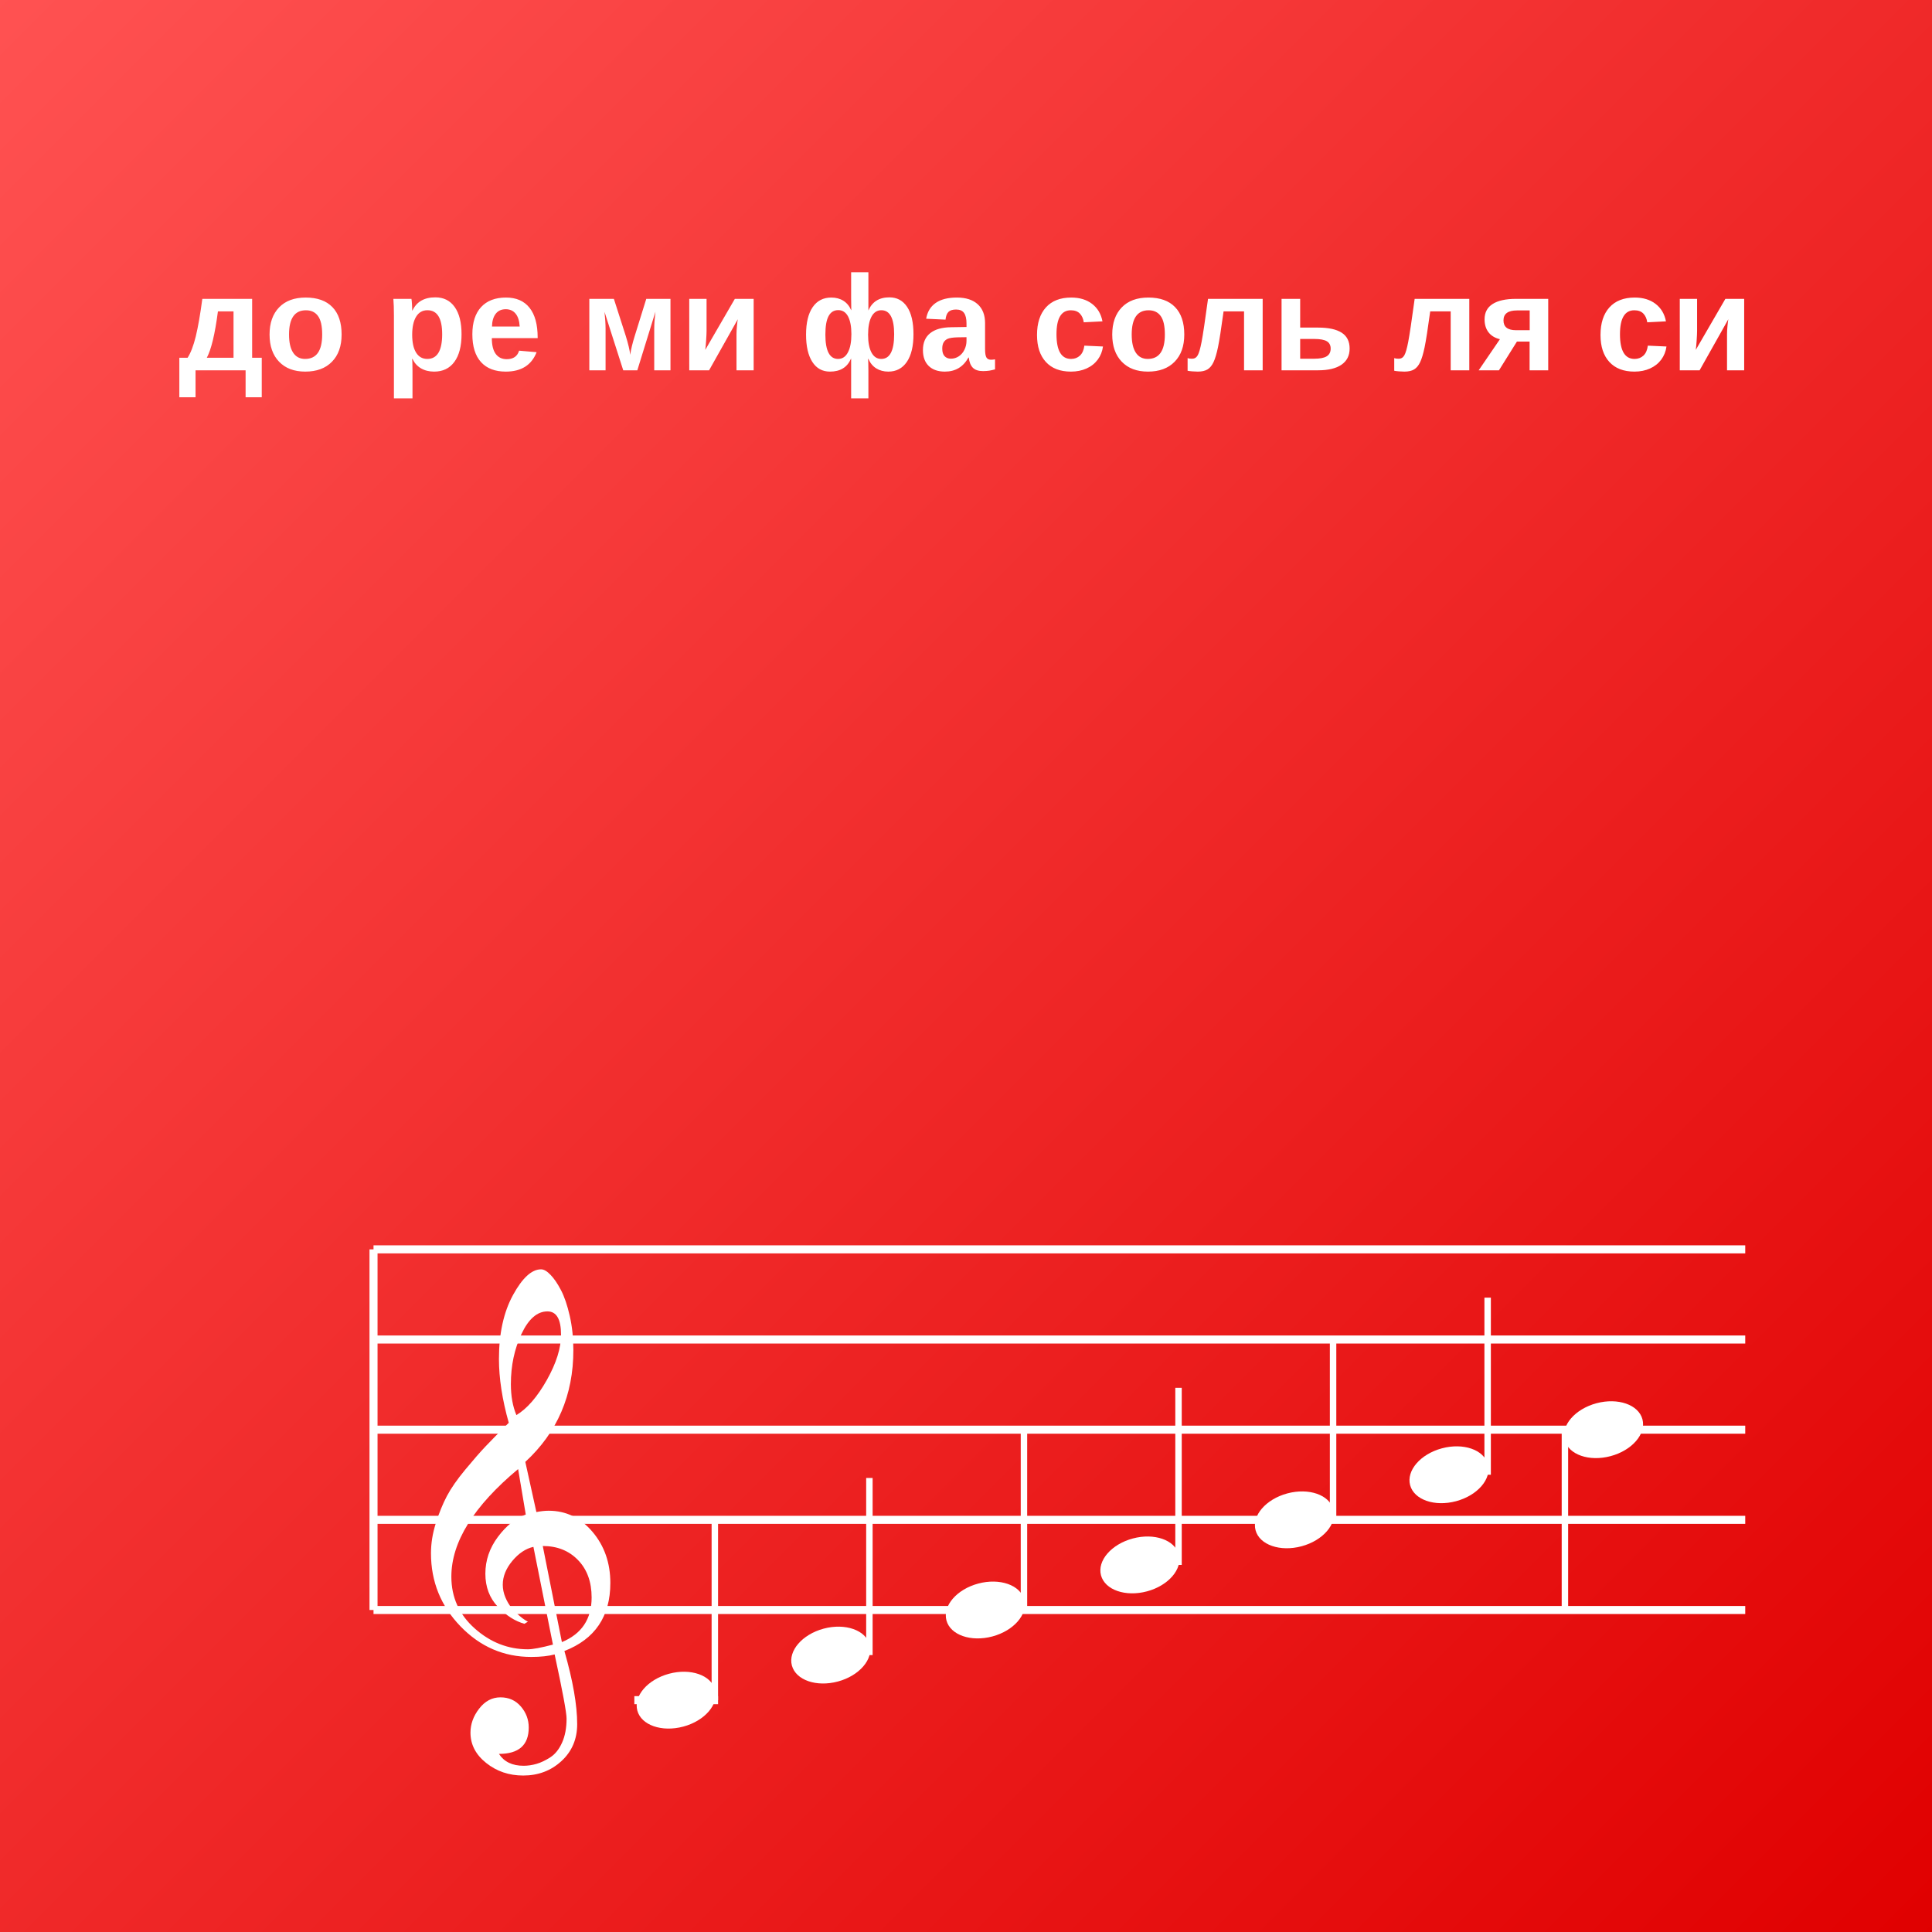
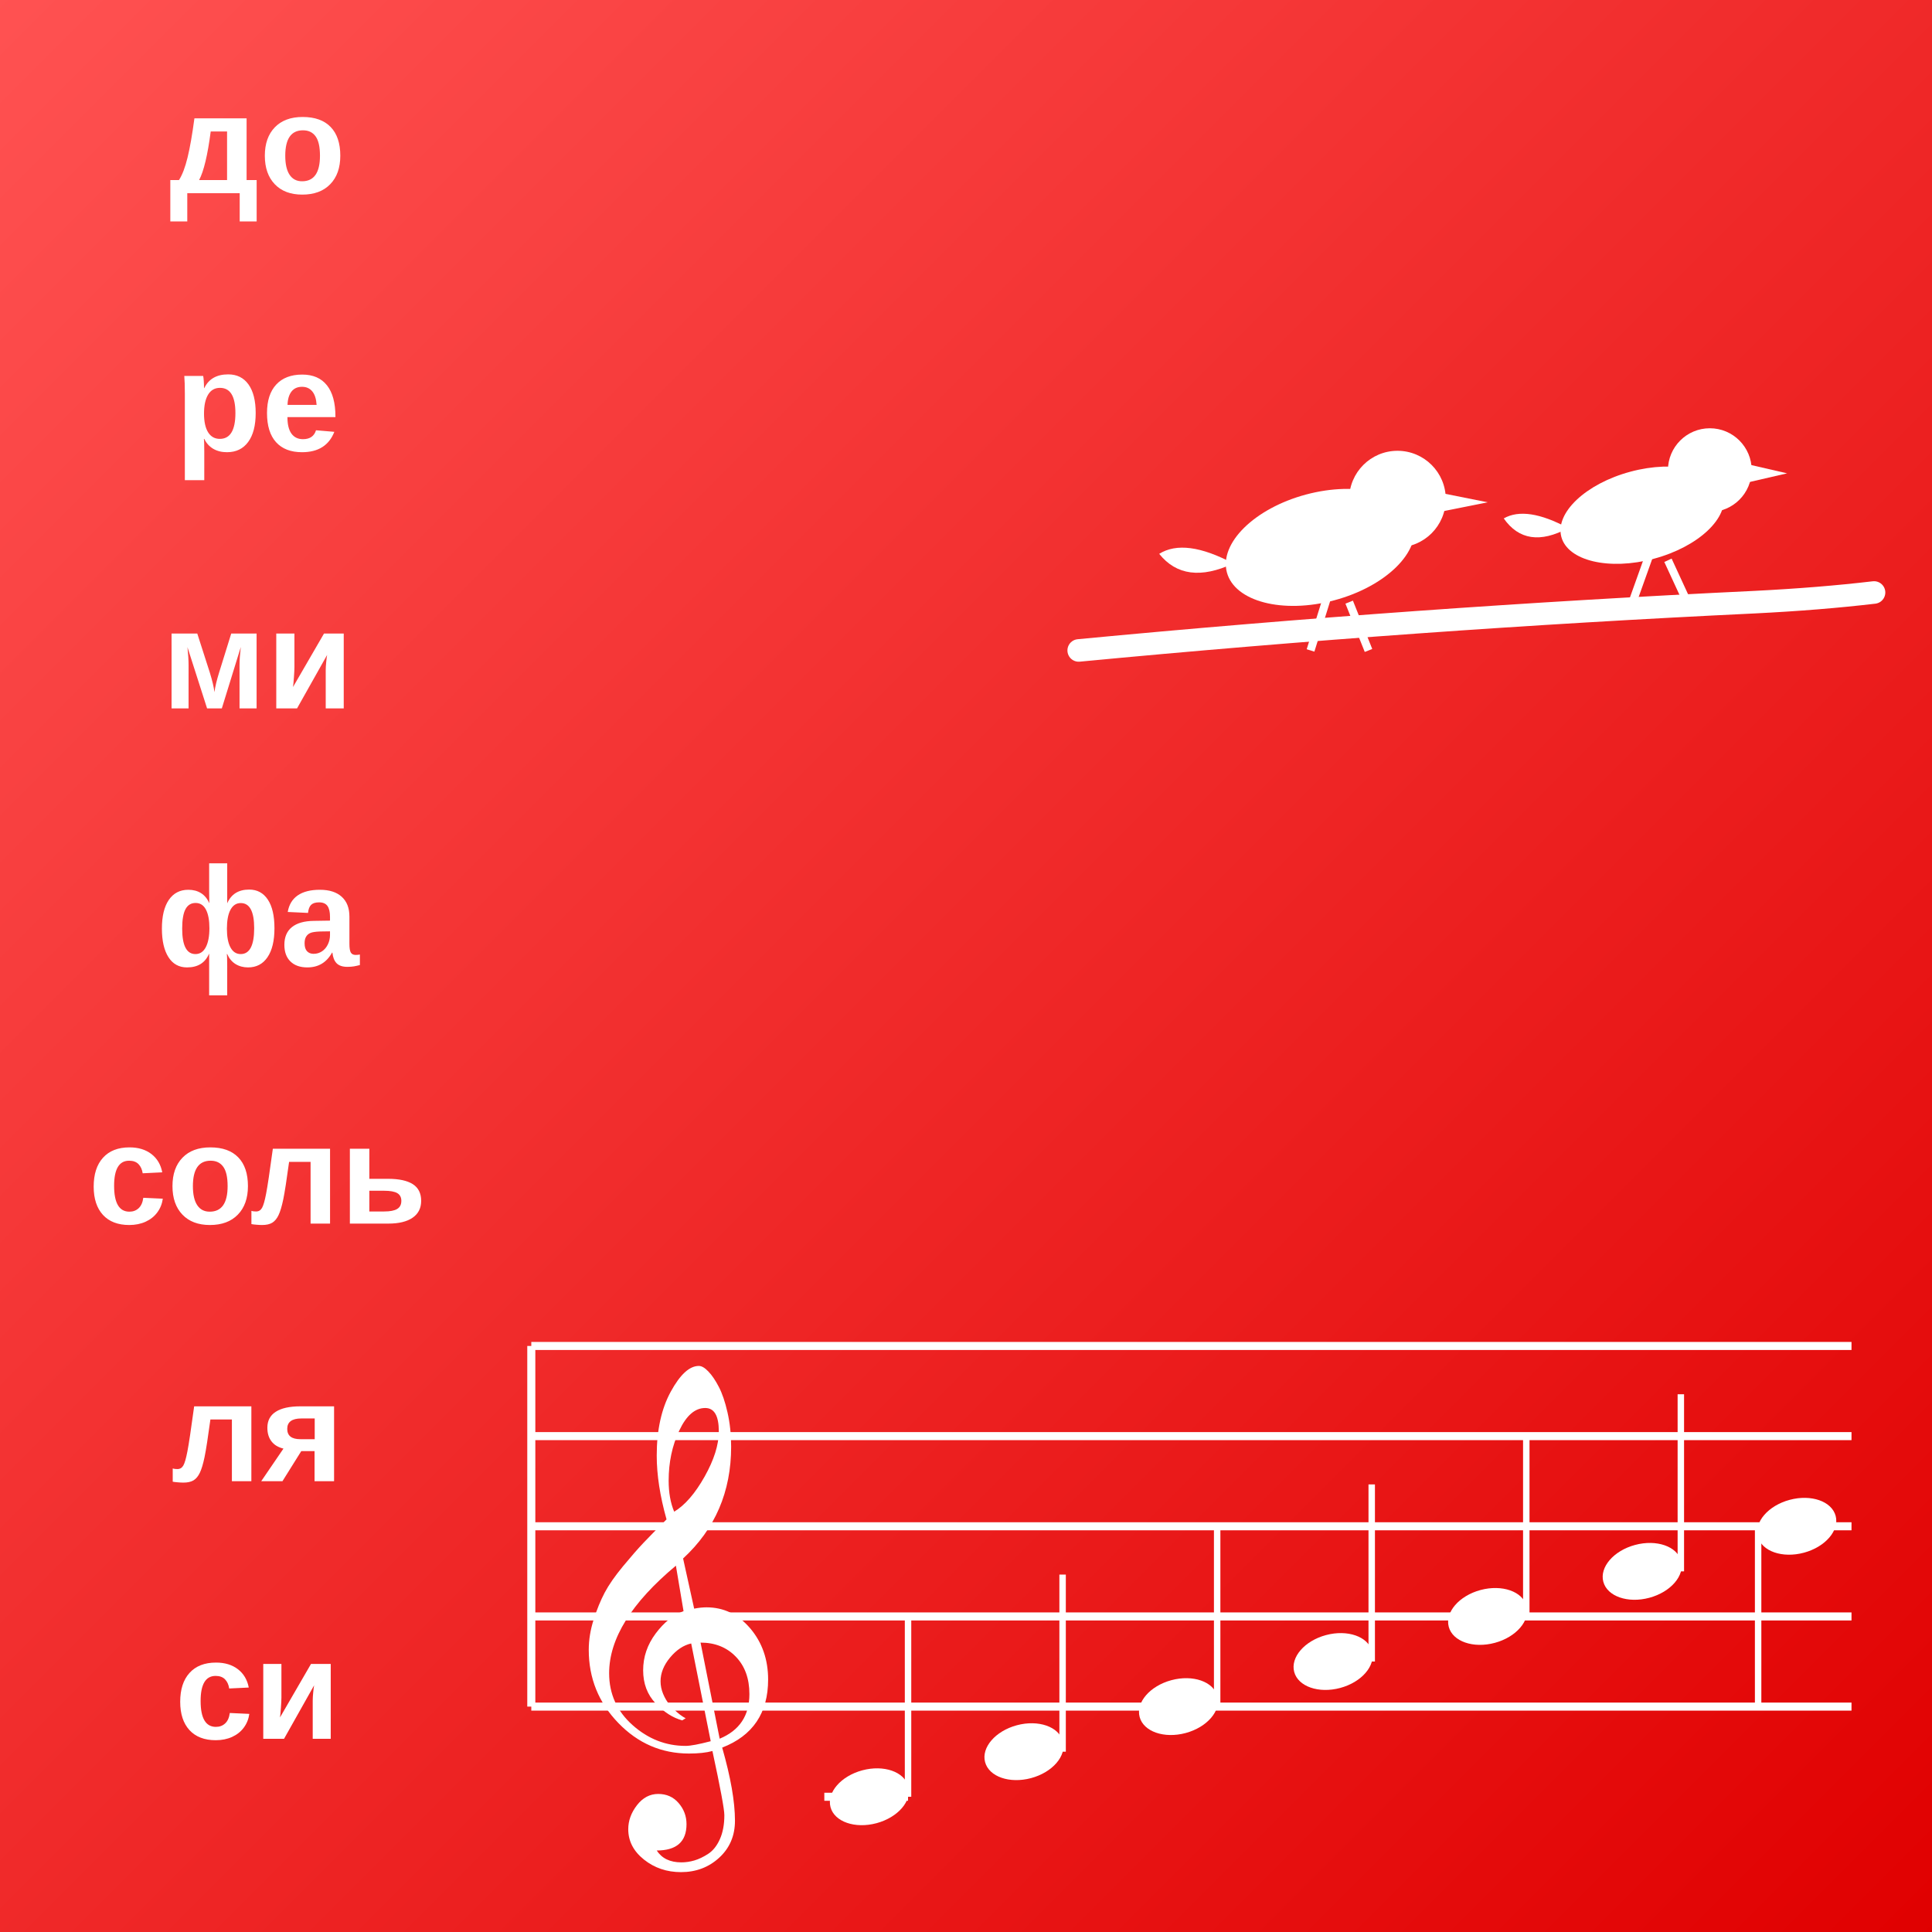
<svg xmlns="http://www.w3.org/2000/svg" width="600" height="600" viewBox="0 0 600 600">
  <defs>
    <linearGradient id="bg" x1="0%" y1="0%" x2="100%" y2="100%">
      <stop offset="0%" stop-color="#FF5252" />
      <stop offset="100%" stop-color="#E00000" />
    </linearGradient>
  </defs>
  <rect width="600" height="600" fill="url(#bg)" />
-   <text x="300" y="115" text-anchor="middle" font-size="42" font-weight="900" font-family="Arial,Helvetica,sans-serif" fill="white">до  ре  ми  фа  соль  ля  си</text>
-   <line x1="116" y1="500" x2="542" y2="500" stroke="white" stroke-width="2.5" />
-   <line x1="116" y1="472" x2="542" y2="472" stroke="white" stroke-width="2.5" />
-   <line x1="116" y1="444" x2="542" y2="444" stroke="white" stroke-width="2.5" />
-   <line x1="116" y1="416" x2="542" y2="416" stroke="white" stroke-width="2.5" />
-   <line x1="116" y1="388" x2="542" y2="388" stroke="white" stroke-width="2.5" />
-   <line x1="116" y1="388" x2="116" y2="500" stroke="white" stroke-width="2.5" />
-   <text x="118" y="513" font-size="132" font-family="Georgia,Times New Roman,serif" fill="white">𝄞</text>
-   <line x1="197" y1="528" x2="223" y2="528" stroke="white" stroke-width="2.5" />
-   <ellipse cx="210" cy="528" rx="12.5" ry="8.5" fill="white" transform="rotate(-15,210,528)" />
-   <ellipse cx="258" cy="514" rx="12.5" ry="8.5" fill="white" transform="rotate(-15,258,514)" />
-   <ellipse cx="306" cy="500" rx="12.5" ry="8.5" fill="white" transform="rotate(-15,306,500)" />
-   <ellipse cx="354" cy="486" rx="12.5" ry="8.5" fill="white" transform="rotate(-15,354,486)" />
-   <ellipse cx="402" cy="472" rx="12.5" ry="8.5" fill="white" transform="rotate(-15,402,472)" />
-   <ellipse cx="450" cy="458" rx="12.5" ry="8.5" fill="white" transform="rotate(-15,450,458)" />
-   <ellipse cx="498" cy="444" rx="12.5" ry="8.5" fill="white" transform="rotate(-15,498,444)" />
-   <line x1="222" y1="528" x2="222" y2="473" stroke="white" stroke-width="2" />
-   <line x1="270" y1="514" x2="270" y2="459" stroke="white" stroke-width="2" />
-   <line x1="318" y1="500" x2="318" y2="445" stroke="white" stroke-width="2" />
-   <line x1="366" y1="486" x2="366" y2="431" stroke="white" stroke-width="2" />
-   <line x1="414" y1="472" x2="414" y2="417" stroke="white" stroke-width="2" />
-   <line x1="462" y1="458" x2="462" y2="403" stroke="white" stroke-width="2" />
-   <line x1="486" y1="444" x2="486" y2="499" stroke="white" stroke-width="2" />
+   <text x="80" y="60" text-anchor="middle" font-size="44" font-weight="900" font-family="Arial,Helvetica,sans-serif" fill="white">до</text>
+   <text x="80" y="140" text-anchor="middle" font-size="44" font-weight="900" font-family="Arial,Helvetica,sans-serif" fill="white">ре</text>
+   <text x="80" y="220" text-anchor="middle" font-size="44" font-weight="900" font-family="Arial,Helvetica,sans-serif" fill="white">ми</text>
+   <text x="80" y="300" text-anchor="middle" font-size="44" font-weight="900" font-family="Arial,Helvetica,sans-serif" fill="white">фа</text>
+   <text x="80" y="380" text-anchor="middle" font-size="44" font-weight="900" font-family="Arial,Helvetica,sans-serif" fill="white">соль</text>
+   <text x="80" y="460" text-anchor="middle" font-size="44" font-weight="900" font-family="Arial,Helvetica,sans-serif" fill="white">ля</text>
+   <text x="80" y="540" text-anchor="middle" font-size="44" font-weight="900" font-family="Arial,Helvetica,sans-serif" fill="white">си</text>
+   <path d="M335,202 Q440,192 545,187 Q565,186 582,184" stroke="white" stroke-width="7" fill="none" stroke-linecap="round" />
+   <ellipse cx="410" cy="170" rx="30" ry="17" fill="white" transform="rotate(-15,410,170)" />
+   <circle cx="434" cy="155" r="15" fill="white" />
+   <path d="M447,153 L462,156 L447,159 Z" fill="white" />
+   <path d="M383,175 Q368,167 360,172 Q368,182 383,175 Z" fill="white" />
+   <line x1="412" y1="186" x2="407" y2="202" stroke="white" stroke-width="2.5" />
+   <line x1="419" y1="187" x2="425" y2="202" stroke="white" stroke-width="2.5" />
+   <ellipse cx="510" cy="160" rx="26" ry="14" fill="white" transform="rotate(-15,510,160)" />
+   <circle cx="531" cy="146" r="13" fill="white" />
+   <path d="M542,144 L555,147 L542,150 Z" fill="white" />
+   <path d="M487,164 Q474,157 467,161 Q474,171 487,164 Z" fill="white" />
+   <line x1="512" y1="173" x2="507" y2="187" stroke="white" stroke-width="2.5" />
+   <line x1="518" y1="174" x2="524" y2="187" stroke="white" stroke-width="2.5" />
+   <line x1="165" y1="530" x2="575" y2="530" stroke="white" stroke-width="2.5" />
+   <line x1="165" y1="502" x2="575" y2="502" stroke="white" stroke-width="2.5" />
+   <line x1="165" y1="474" x2="575" y2="474" stroke="white" stroke-width="2.5" />
+   <line x1="165" y1="446" x2="575" y2="446" stroke="white" stroke-width="2.5" />
+   <line x1="165" y1="418" x2="575" y2="418" stroke="white" stroke-width="2.5" />
+   <line x1="165" y1="418" x2="165" y2="530" stroke="white" stroke-width="2.5" />
+   <text x="167" y="543" font-size="132" font-family="Georgia,Times New Roman,serif" fill="white">𝄞</text>
+   <line x1="256" y1="558" x2="282" y2="558" stroke="white" stroke-width="2.5" />
+   <ellipse cx="270" cy="558" rx="12.5" ry="8.5" fill="white" transform="rotate(-15,270,558)" />
+   <ellipse cx="318" cy="544" rx="12.5" ry="8.5" fill="white" transform="rotate(-15,318,544)" />
+   <ellipse cx="366" cy="530" rx="12.5" ry="8.5" fill="white" transform="rotate(-15,366,530)" />
+   <ellipse cx="414" cy="516" rx="12.5" ry="8.5" fill="white" transform="rotate(-15,414,516)" />
+   <ellipse cx="462" cy="502" rx="12.5" ry="8.5" fill="white" transform="rotate(-15,462,502)" />
+   <ellipse cx="510" cy="488" rx="12.5" ry="8.5" fill="white" transform="rotate(-15,510,488)" />
+   <ellipse cx="558" cy="474" rx="12.5" ry="8.5" fill="white" transform="rotate(-15,558,474)" />
+   <line x1="282" y1="558" x2="282" y2="503" stroke="white" stroke-width="2" />
+   <line x1="330" y1="544" x2="330" y2="489" stroke="white" stroke-width="2" />
+   <line x1="378" y1="530" x2="378" y2="475" stroke="white" stroke-width="2" />
+   <line x1="426" y1="516" x2="426" y2="461" stroke="white" stroke-width="2" />
+   <line x1="474" y1="502" x2="474" y2="447" stroke="white" stroke-width="2" />
+   <line x1="522" y1="488" x2="522" y2="433" stroke="white" stroke-width="2" />
+   <line x1="546" y1="474" x2="546" y2="529" stroke="white" stroke-width="2" />
</svg>
